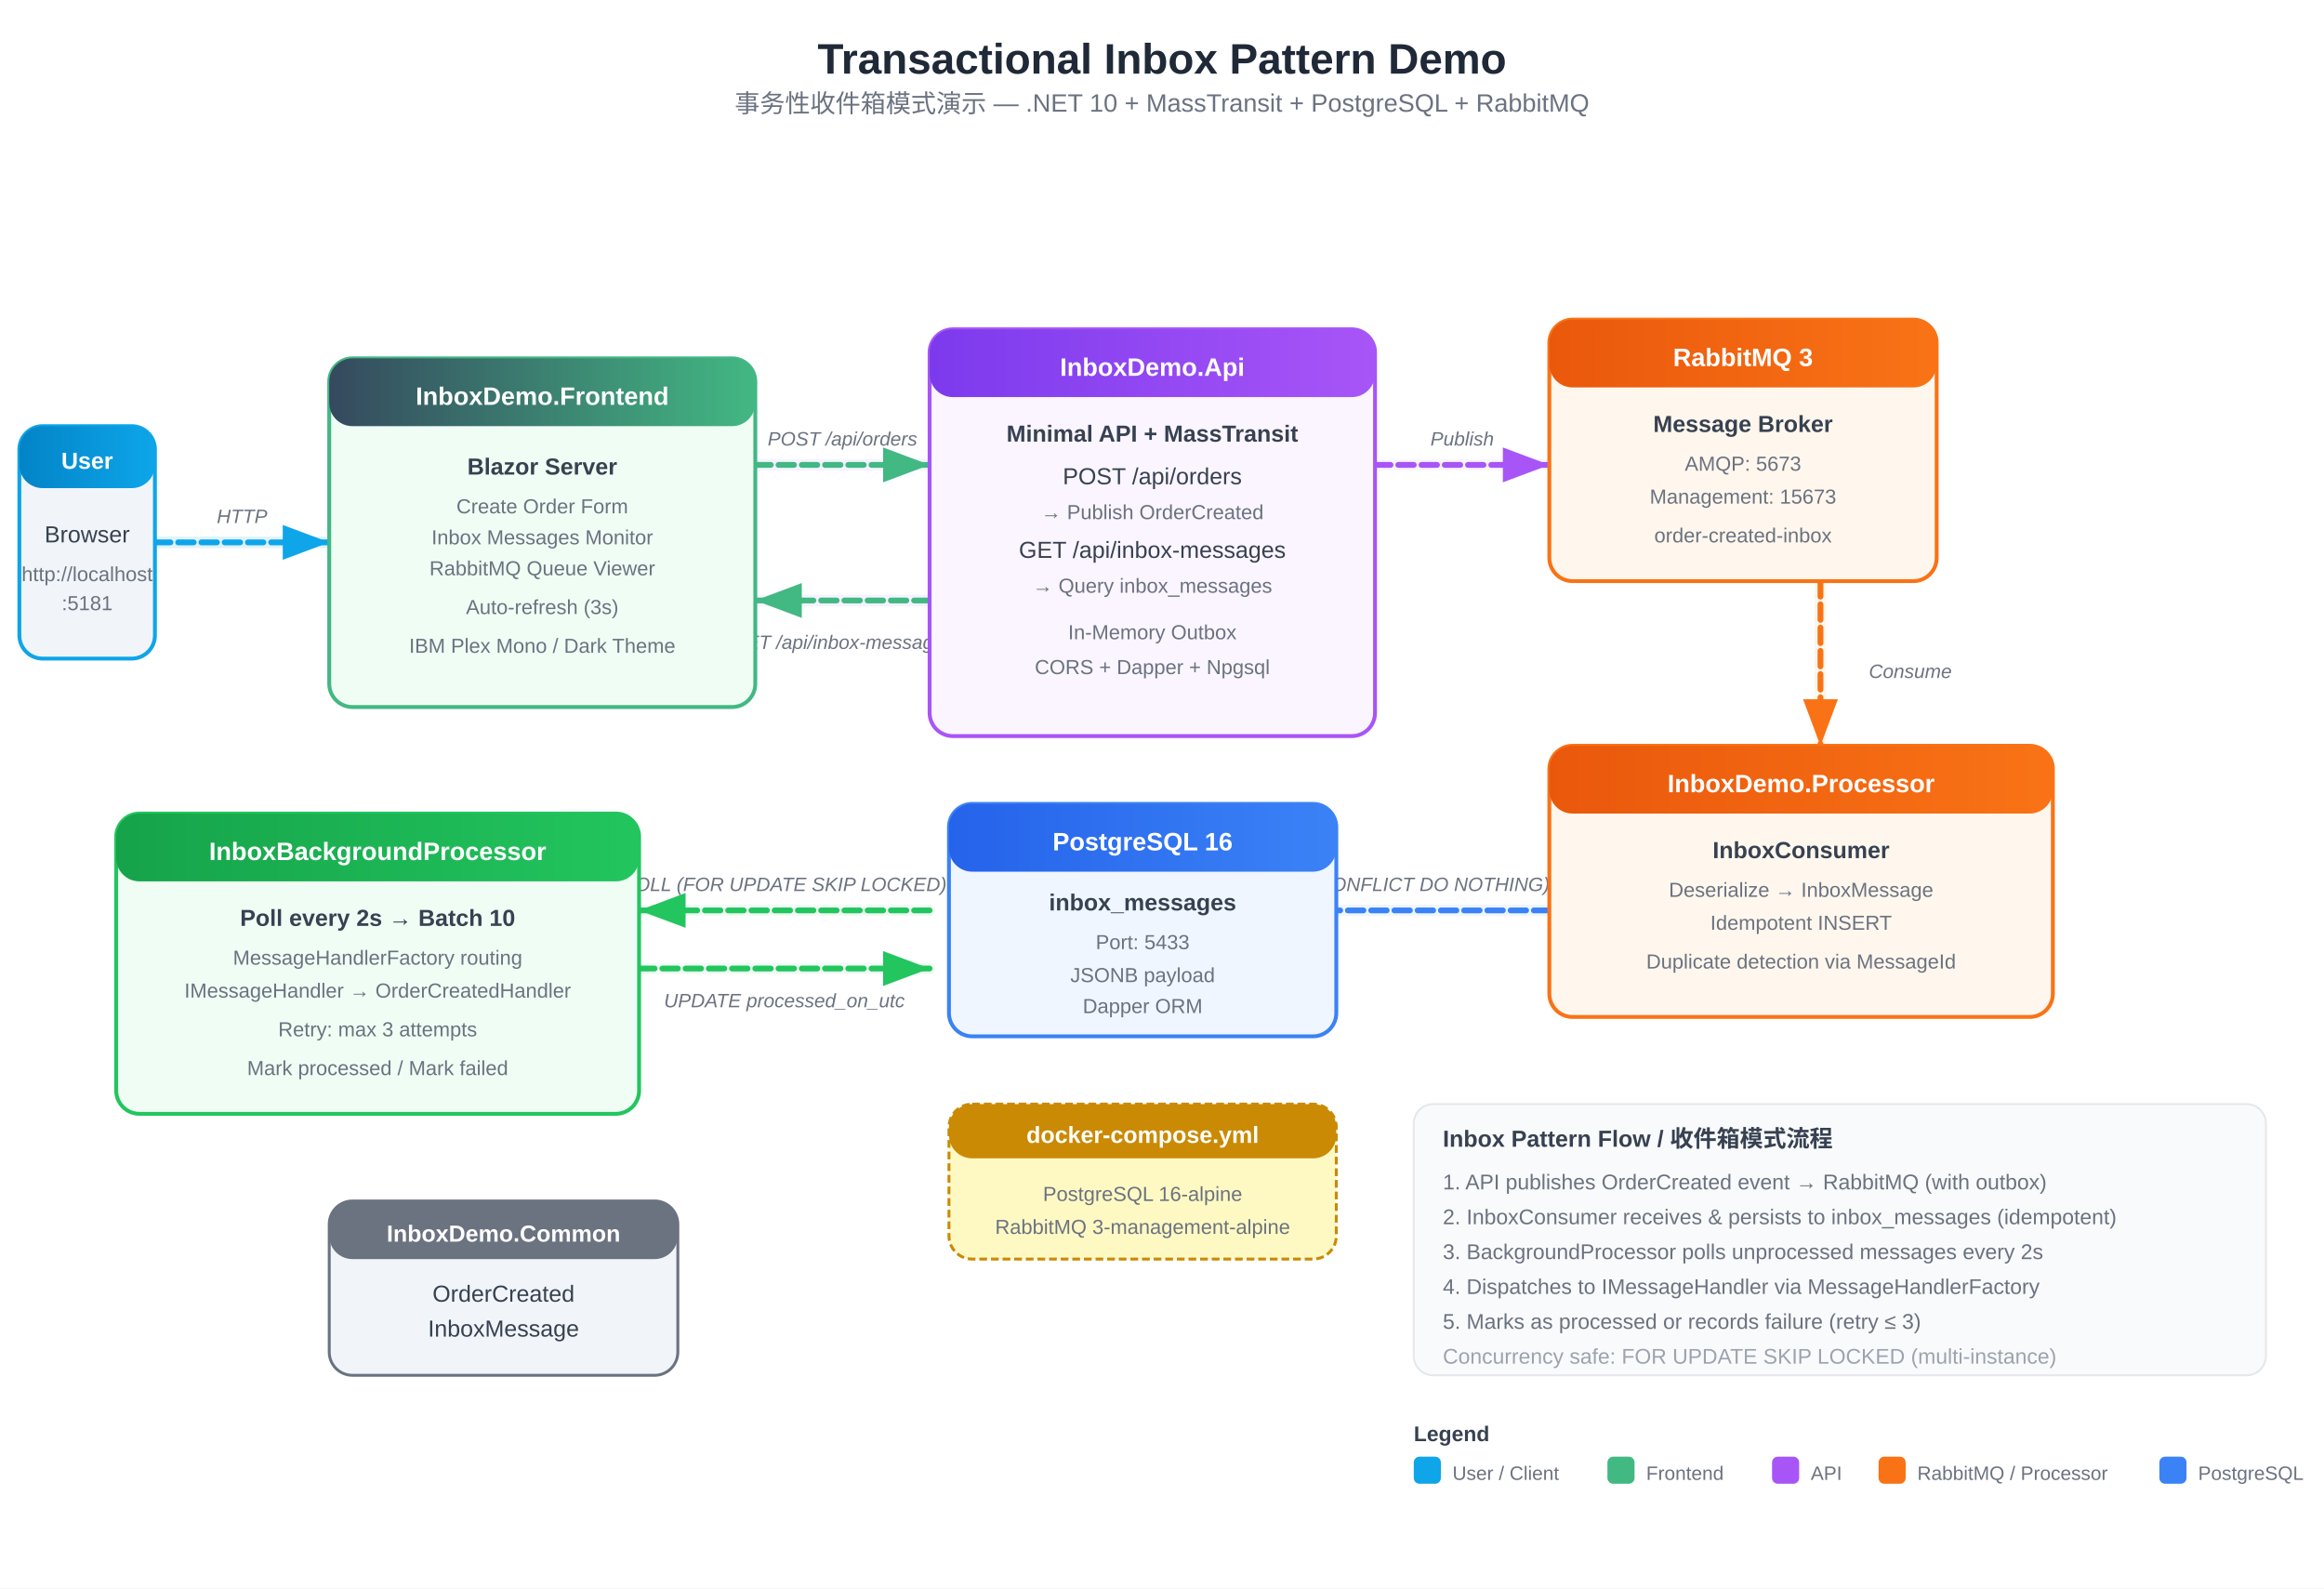
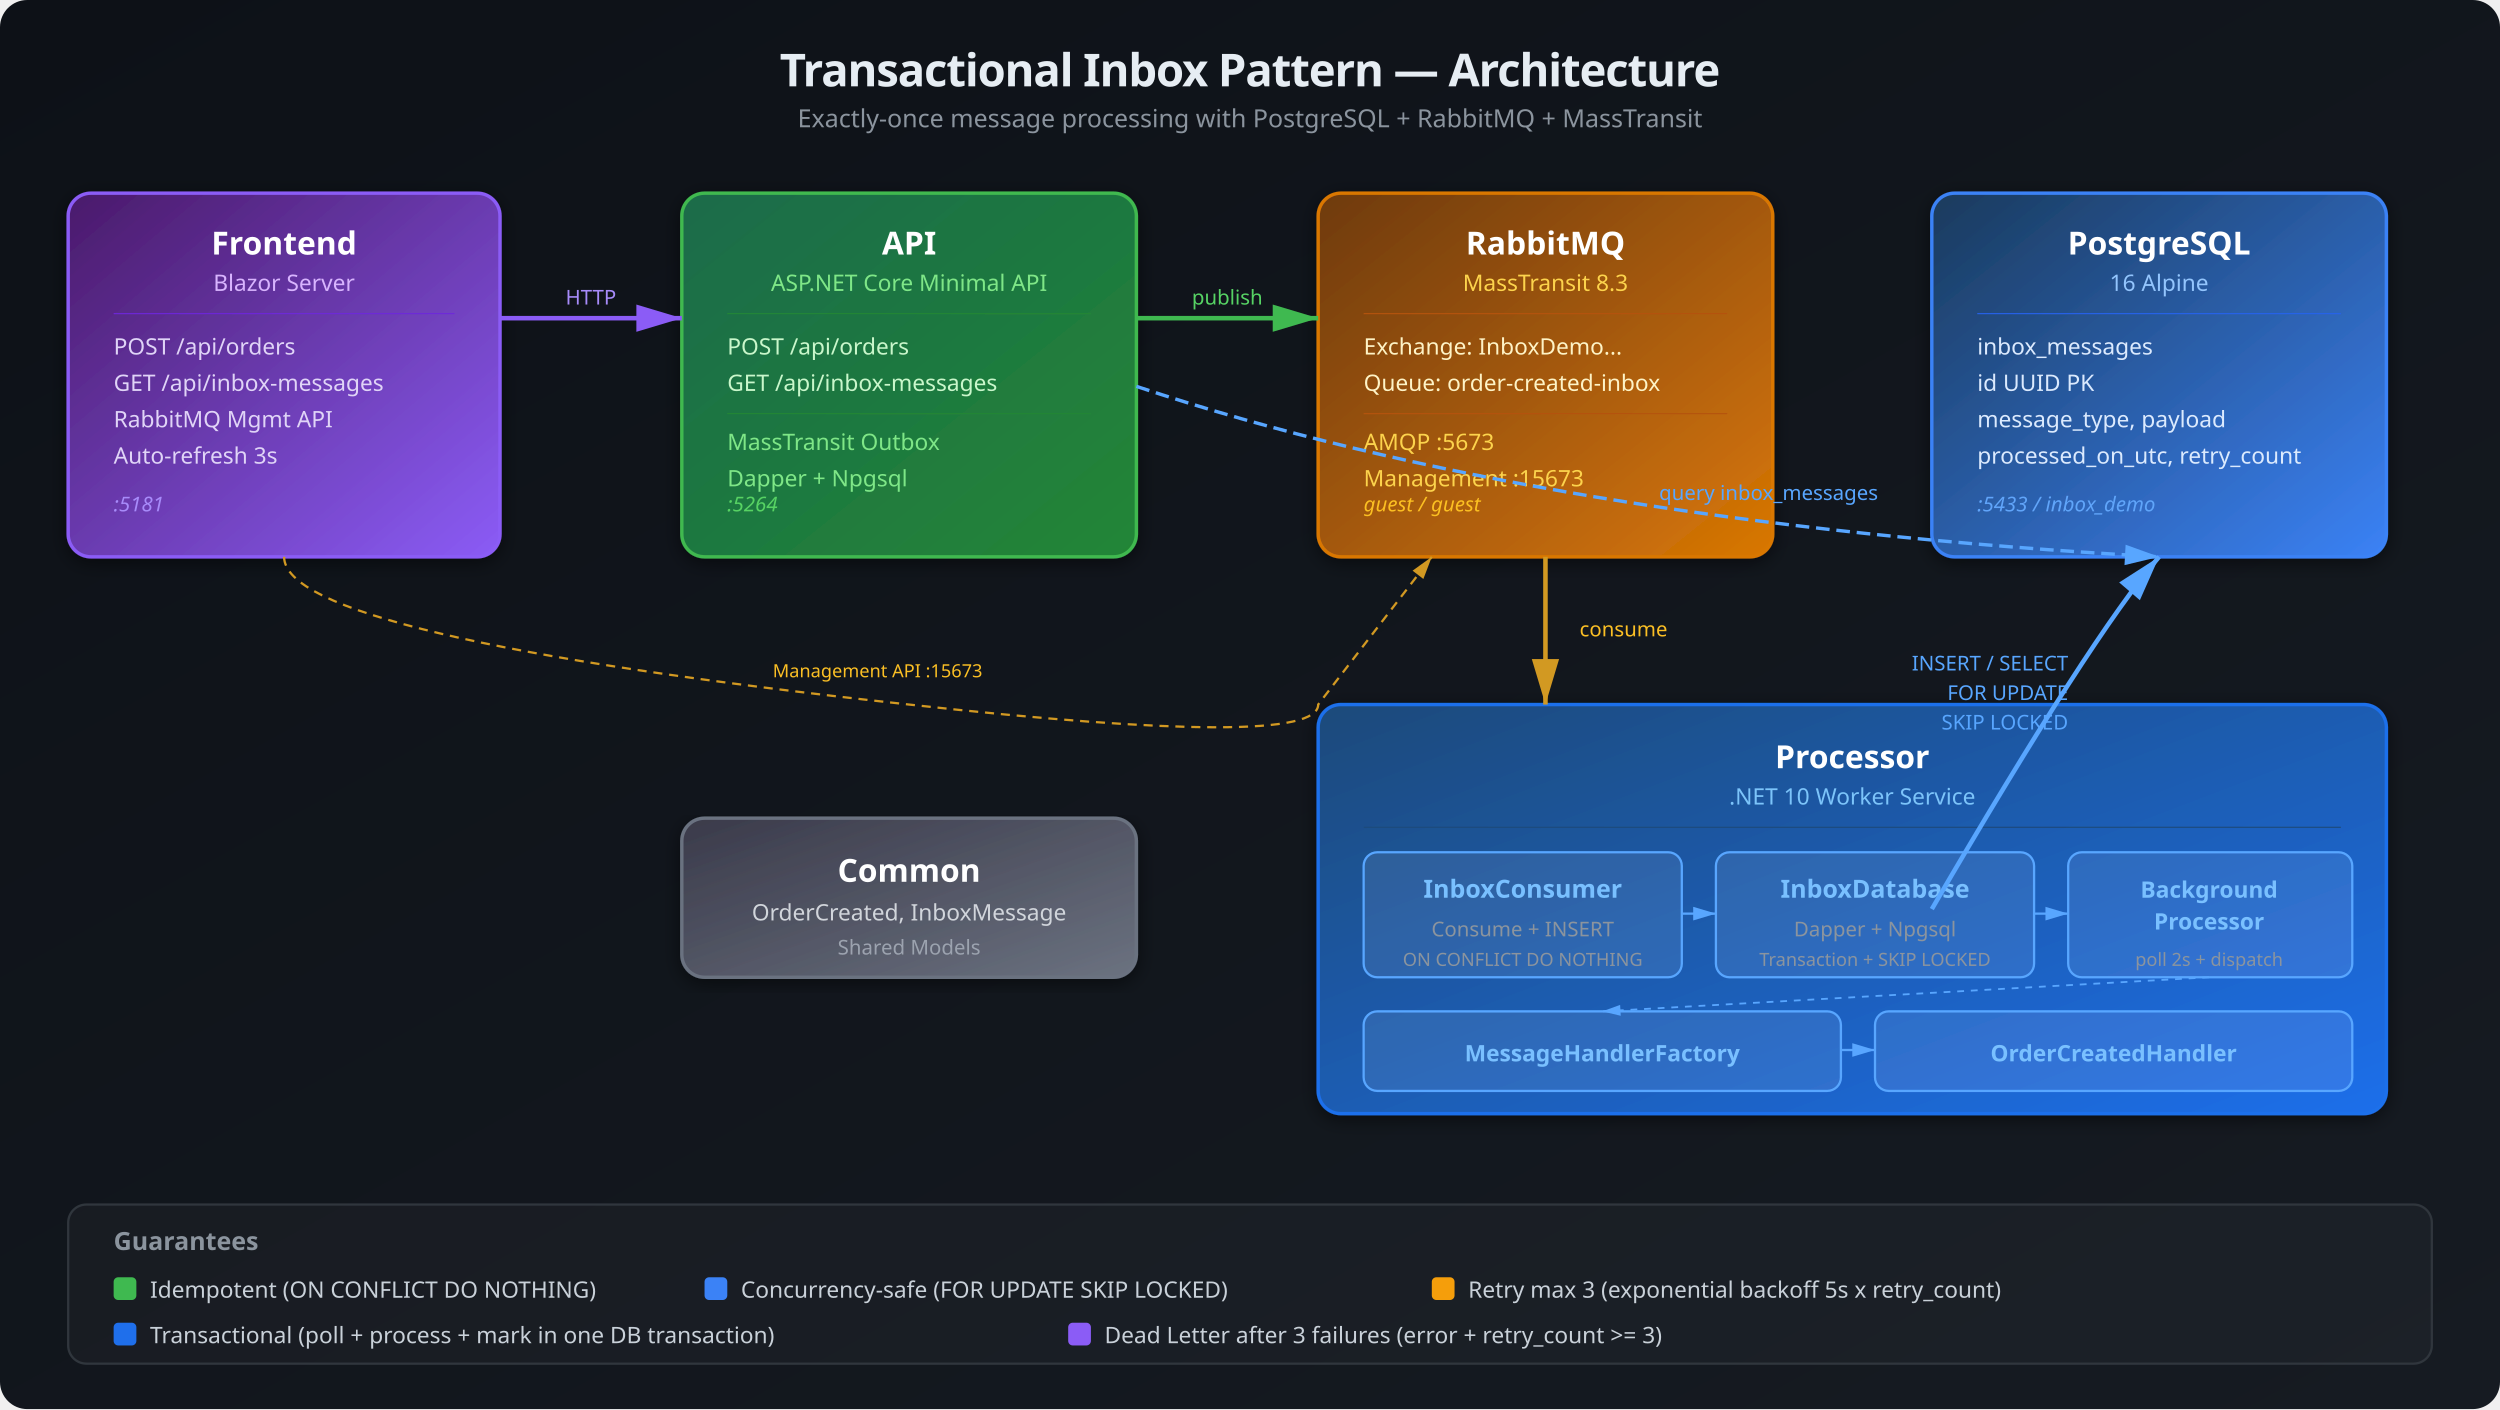
- <svg xmlns="http://www.w3.org/2000/svg" viewBox="0 0 1200 820" font-family="Arial, sans-serif">
+ <svg xmlns="http://www.w3.org/2000/svg" viewBox="0 0 1100 620" font-family="'Segoe UI', system-ui, -apple-system, sans-serif">
  <defs>
-     <linearGradient id="skyGradient" x1="0%" y1="0%" x2="100%" y2="0%">
-       <stop offset="0%" style="stop-color:#0284c7" />
-       <stop offset="100%" style="stop-color:#0ea5e9" />
+     <linearGradient id="bgGrad" x1="0" y1="0" x2="1" y2="1">
+       <stop offset="0%" stop-color="#0d1117" />
+       <stop offset="100%" stop-color="#161b22" />
    </linearGradient>
-     <linearGradient id="tealGradient" x1="0%" y1="0%" x2="100%" y2="0%">
-       <stop offset="0%" style="stop-color:#35495e" />
-       <stop offset="100%" style="stop-color:#42b883" />
+     <linearGradient id="apiGrad" x1="0" y1="0" x2="1" y2="1">
+       <stop offset="0%" stop-color="#1a6b4a" />
+       <stop offset="100%" stop-color="#238636" />
    </linearGradient>
-     <linearGradient id="purpleGradient" x1="0%" y1="0%" x2="100%" y2="0%">
-       <stop offset="0%" style="stop-color:#7c3aed" />
-       <stop offset="100%" style="stop-color:#a855f7" />
+     <linearGradient id="procGrad" x1="0" y1="0" x2="1" y2="1">
+       <stop offset="0%" stop-color="#1a4a7a" />
+       <stop offset="100%" stop-color="#1f6feb" />
    </linearGradient>
-     <linearGradient id="orangeGradient" x1="0%" y1="0%" x2="100%" y2="0%">
-       <stop offset="0%" style="stop-color:#ea580c" />
-       <stop offset="100%" style="stop-color:#f97316" />
+     <linearGradient id="mqGrad" x1="0" y1="0" x2="1" y2="1">
+       <stop offset="0%" stop-color="#6e3a0a" />
+       <stop offset="100%" stop-color="#d97706" />
    </linearGradient>
-     <linearGradient id="blueGradient" x1="0%" y1="0%" x2="100%" y2="0%">
-       <stop offset="0%" style="stop-color:#2563eb" />
-       <stop offset="100%" style="stop-color:#3b82f6" />
+     <linearGradient id="dbGrad" x1="0" y1="0" x2="1" y2="1">
+       <stop offset="0%" stop-color="#1a3a5c" />
+       <stop offset="100%" stop-color="#3b82f6" />
    </linearGradient>
-     <linearGradient id="greenGradient" x1="0%" y1="0%" x2="100%" y2="0%">
-       <stop offset="0%" style="stop-color:#16a34a" />
-       <stop offset="100%" style="stop-color:#22c55e" />
+     <linearGradient id="feGrad" x1="0" y1="0" x2="1" y2="1">
+       <stop offset="0%" stop-color="#4a1a6a" />
+       <stop offset="100%" stop-color="#8b5cf6" />
    </linearGradient>
-     <marker id="arrowSky" markerWidth="8" markerHeight="6" refX="8" refY="3" orient="auto">
-       <path d="M0,0 L8,3 L0,6" fill="#0ea5e9" />
+     <linearGradient id="commonGrad" x1="0" y1="0" x2="1" y2="1">
+       <stop offset="0%" stop-color="#3a3a4a" />
+       <stop offset="100%" stop-color="#6b7280" />
+     </linearGradient>
+     <filter id="shadow" x="-5%" y="-5%" width="110%" height="115%">
+       <feDropShadow dx="0" dy="2" stdDeviation="4" flood-color="#000" flood-opacity="0.5" />
+     </filter>
+     <marker id="arrowGreen" viewBox="0 0 10 6" refX="10" refY="3" markerWidth="10" markerHeight="6" orient="auto">
+       <path d="M0,0 L10,3 L0,6 Z" fill="#3fb950" />
    </marker>
-     <marker id="arrowPurple" markerWidth="8" markerHeight="6" refX="8" refY="3" orient="auto">
-       <path d="M0,0 L8,3 L0,6" fill="#a855f7" />
+     <marker id="arrowBlue" viewBox="0 0 10 6" refX="10" refY="3" markerWidth="10" markerHeight="6" orient="auto">
+       <path d="M0,0 L10,3 L0,6 Z" fill="#58a6ff" />
    </marker>
-     <marker id="arrowOrange" markerWidth="8" markerHeight="6" refX="8" refY="3" orient="auto">
-       <path d="M0,0 L8,3 L0,6" fill="#f97316" />
+     <marker id="arrowOrange" viewBox="0 0 10 6" refX="10" refY="3" markerWidth="10" markerHeight="6" orient="auto">
+       <path d="M0,0 L10,3 L0,6 Z" fill="#d29922" />
    </marker>
-     <marker id="arrowBlue" markerWidth="8" markerHeight="6" refX="8" refY="3" orient="auto">
-       <path d="M0,0 L8,3 L0,6" fill="#3b82f6" />
-     </marker>
-     <marker id="arrowGreen" markerWidth="8" markerHeight="6" refX="8" refY="3" orient="auto">
-       <path d="M0,0 L8,3 L0,6" fill="#22c55e" />
-     </marker>
-     <marker id="arrowTeal" markerWidth="8" markerHeight="6" refX="8" refY="3" orient="auto">
-       <path d="M0,0 L8,3 L0,6" fill="#42b883" />
+     <marker id="arrowPurple" viewBox="0 0 10 6" refX="10" refY="3" markerWidth="10" markerHeight="6" orient="auto">
+       <path d="M0,0 L10,3 L0,6 Z" fill="#8b5cf6" />
    </marker>
  </defs>
-   <style>
-     .flow-line-sky { stroke-dasharray: 8,4; animation: dash-flow-sky 0.5s linear infinite; }
-     .flow-line-purple { stroke-dasharray: 8,4; animation: dash-flow-purple 0.5s linear infinite; }
-     .flow-line-orange { stroke-dasharray: 8,4; animation: dash-flow-orange 0.5s linear infinite; }
-     .flow-line-blue { stroke-dasharray: 8,4; animation: dash-flow-blue 0.5s linear infinite; }
-     .flow-line-green { stroke-dasharray: 8,4; animation: dash-flow-green 0.5s linear infinite; }
-     .flow-line-teal { stroke-dasharray: 8,4; animation: dash-flow-teal 0.5s linear infinite; }
-     @keyframes dash-flow-sky { to { stroke-dashoffset: -12; } }
-     @keyframes dash-flow-purple { to { stroke-dashoffset: -12; } }
-     @keyframes dash-flow-orange { to { stroke-dashoffset: -12; } }
-     @keyframes dash-flow-blue { to { stroke-dashoffset: -12; } }
-     @keyframes dash-flow-green { to { stroke-dashoffset: -12; } }
-     @keyframes dash-flow-teal { to { stroke-dashoffset: -12; } }
-     .card-text { font-size: 12px; fill: #374151; }
-     .card-sub { font-size: 10.5px; fill: #6b7280; }
-     .label { font-size: 10px; fill: #6b7280; font-style: italic; }
-   </style>
-   <rect width="1200" height="820" fill="#ffffff" />
-   <text x="600" y="38" text-anchor="middle" font-size="22" font-weight="bold" fill="#1f2937">Transactional Inbox Pattern Demo</text>
-   <text x="600" y="58" text-anchor="middle" font-size="13" fill="#6b7280">事务性收件箱模式演示 — .NET 10 + MassTransit + PostgreSQL + RabbitMQ</text>
-   <path d="M 80 280 L 170 280" stroke="#e0f2fe" stroke-width="6" fill="none" stroke-linecap="round" />
-   <path d="M 80 280 L 170 280" class="flow-line-sky" stroke="#0ea5e9" stroke-width="3" fill="none" marker-end="url(#arrowSky)" stroke-linecap="round" />
-   <text x="125" y="270" class="label" text-anchor="middle">HTTP</text>
-   <path d="M 390 240 L 480 240" stroke="#f5f3ff" stroke-width="6" fill="none" stroke-linecap="round" />
-   <path d="M 390 240 L 480 240" class="flow-line-teal" stroke="#42b883" stroke-width="3" fill="none" marker-end="url(#arrowTeal)" stroke-linecap="round" />
-   <text x="435" y="230" class="label" text-anchor="middle">POST /api/orders</text>
-   <path d="M 480 310 L 390 310" stroke="#f5f3ff" stroke-width="6" fill="none" stroke-linecap="round" />
-   <path d="M 480 310 L 390 310" class="flow-line-teal" stroke="#42b883" stroke-width="3" fill="none" marker-end="url(#arrowTeal)" stroke-linecap="round" />
-   <text x="435" y="335" class="label" text-anchor="middle">GET /api/inbox-messages</text>
-   <path d="M 710 240 L 800 240" stroke="#faf5ff" stroke-width="6" fill="none" stroke-linecap="round" />
-   <path d="M 710 240 L 800 240" class="flow-line-purple" stroke="#a855f7" stroke-width="3" fill="none" marker-end="url(#arrowPurple)" stroke-linecap="round" />
-   <text x="755" y="230" class="label" text-anchor="middle">Publish</text>
-   <path d="M 940 300 L 940 385" stroke="#fff7ed" stroke-width="6" fill="none" stroke-linecap="round" />
-   <path d="M 940 300 L 940 385" class="flow-line-orange" stroke="#f97316" stroke-width="3" fill="none" marker-end="url(#arrowOrange)" stroke-linecap="round" />
-   <text x="965" y="350" class="label">Consume</text>
-   <path d="M 800 470 L 620 470" stroke="#eff6ff" stroke-width="6" fill="none" stroke-linecap="round" />
-   <path d="M 800 470 L 620 470" class="flow-line-blue" stroke="#3b82f6" stroke-width="3" fill="none" marker-end="url(#arrowBlue)" stroke-linecap="round" />
-   <text x="710" y="460" class="label" text-anchor="middle">INSERT (ON CONFLICT DO NOTHING)</text>
-   <path d="M 480 470 L 330 470" stroke="#f0fdf4" stroke-width="6" fill="none" stroke-linecap="round" />
-   <path d="M 480 470 L 330 470" class="flow-line-green" stroke="#22c55e" stroke-width="3" fill="none" marker-end="url(#arrowGreen)" stroke-linecap="round" />
-   <text x="405" y="460" class="label" text-anchor="middle">POLL (FOR UPDATE SKIP LOCKED)</text>
-   <path d="M 330 500 L 480 500" stroke="#f0fdf4" stroke-width="6" fill="none" stroke-linecap="round" />
-   <path d="M 330 500 L 480 500" class="flow-line-green" stroke="#22c55e" stroke-width="3" fill="none" marker-end="url(#arrowGreen)" stroke-linecap="round" />
-   <text x="405" y="520" class="label" text-anchor="middle">UPDATE processed_on_utc</text>
-   <g transform="translate(10, 220)">
-     <rect width="70" height="120" rx="12" fill="#f1f5f9" stroke="#0ea5e9" stroke-width="2" />
-     <rect width="70" height="32" rx="12" fill="url(#skyGradient)" />
-     <text x="35" y="22" text-anchor="middle" font-size="12" font-weight="bold" fill="#fff">User</text>
-     <text x="35" y="60" text-anchor="middle" class="card-text">Browser</text>
-     <text x="35" y="80" text-anchor="middle" class="card-sub">http://localhost</text>
-     <text x="35" y="95" text-anchor="middle" class="card-sub">:5181</text>
+   <rect width="1100" height="620" rx="12" fill="url(#bgGrad)" />
+   <text x="550" y="38" text-anchor="middle" fill="#e6edf3" font-size="20" font-weight="700" letter-spacing="-0.5">Transactional Inbox Pattern — Architecture</text>
+   <text x="550" y="56" text-anchor="middle" fill="#8b949e" font-size="11">Exactly-once message processing with PostgreSQL + RabbitMQ + MassTransit</text>
+   <g filter="url(#shadow)">
+     <rect x="30" y="85" width="190" height="160" rx="10" fill="url(#feGrad)" stroke="#8b5cf6" stroke-width="1.5" />
+     <text x="125" y="112" text-anchor="middle" fill="#fff" font-size="14" font-weight="700">Frontend</text>
+     <text x="125" y="128" text-anchor="middle" fill="#d8b4fe" font-size="10">Blazor Server</text>
+     <line x1="50" y1="138" x2="200" y2="138" stroke="#6d28d9" stroke-width="0.5" />
+     <text x="50" y="156" fill="#e0d4f7" font-size="10">POST /api/orders</text>
+     <text x="50" y="172" fill="#e0d4f7" font-size="10">GET /api/inbox-messages</text>
+     <text x="50" y="188" fill="#e0d4f7" font-size="10">RabbitMQ Mgmt API</text>
+     <text x="50" y="204" fill="#e0d4f7" font-size="10">Auto-refresh 3s</text>
+     <text x="50" y="225" fill="#a78bfa" font-size="9" font-style="italic">:5181</text>
  </g>
-   <g transform="translate(170, 185)">
-     <rect width="220" height="180" rx="12" fill="#f0fdf4" stroke="#42b883" stroke-width="2" />
-     <rect width="220" height="35" rx="12" fill="url(#tealGradient)" />
-     <text x="110" y="24" text-anchor="middle" font-size="13" font-weight="bold" fill="#fff">InboxDemo.Frontend</text>
-     <text x="110" y="60" text-anchor="middle" class="card-text" font-weight="600">Blazor Server</text>
-     <text x="110" y="80" text-anchor="middle" class="card-sub">Create Order Form</text>
-     <text x="110" y="96" text-anchor="middle" class="card-sub">Inbox Messages Monitor</text>
-     <text x="110" y="112" text-anchor="middle" class="card-sub">RabbitMQ Queue Viewer</text>
-     <text x="110" y="132" text-anchor="middle" class="card-sub">Auto-refresh (3s)</text>
-     <text x="110" y="152" text-anchor="middle" class="card-sub">IBM Plex Mono / Dark Theme</text>
+   <g filter="url(#shadow)">
+     <rect x="300" y="85" width="200" height="160" rx="10" fill="url(#apiGrad)" stroke="#3fb950" stroke-width="1.5" />
+     <text x="400" y="112" text-anchor="middle" fill="#fff" font-size="14" font-weight="700">API</text>
+     <text x="400" y="128" text-anchor="middle" fill="#7ee787" font-size="10">ASP.NET Core Minimal API</text>
+     <line x1="320" y1="138" x2="480" y2="138" stroke="#238636" stroke-width="0.5" />
+     <text x="320" y="156" fill="#c9f7cb" font-size="10">POST /api/orders</text>
+     <text x="320" y="172" fill="#c9f7cb" font-size="10">GET /api/inbox-messages</text>
+     <line x1="320" y1="182" x2="480" y2="182" stroke="#238636" stroke-width="0.5" />
+     <text x="320" y="198" fill="#7ee787" font-size="10">MassTransit Outbox</text>
+     <text x="320" y="214" fill="#7ee787" font-size="10">Dapper + Npgsql</text>
+     <text x="320" y="225" fill="#56d364" font-size="9" font-style="italic">:5264</text>
  </g>
-   <g transform="translate(480, 170)">
-     <rect width="230" height="210" rx="12" fill="#faf5ff" stroke="#a855f7" stroke-width="2" />
-     <rect width="230" height="35" rx="12" fill="url(#purpleGradient)" />
-     <text x="115" y="24" text-anchor="middle" font-size="13" font-weight="bold" fill="#fff">InboxDemo.Api</text>
-     <text x="115" y="58" text-anchor="middle" class="card-text" font-weight="600">Minimal API + MassTransit</text>
-     <text x="115" y="80" text-anchor="middle" class="card-text">POST /api/orders</text>
-     <text x="115" y="98" text-anchor="middle" class="card-sub">→ Publish OrderCreated</text>
-     <text x="115" y="118" text-anchor="middle" class="card-text">GET /api/inbox-messages</text>
-     <text x="115" y="136" text-anchor="middle" class="card-sub">→ Query inbox_messages</text>
-     <text x="115" y="160" text-anchor="middle" class="card-sub">In-Memory Outbox</text>
-     <text x="115" y="178" text-anchor="middle" class="card-sub">CORS + Dapper + Npgsql</text>
+   <g filter="url(#shadow)">
+     <rect x="580" y="85" width="200" height="160" rx="10" fill="url(#mqGrad)" stroke="#d97706" stroke-width="1.5" />
+     <text x="680" y="112" text-anchor="middle" fill="#fff" font-size="14" font-weight="700">RabbitMQ</text>
+     <text x="680" y="128" text-anchor="middle" fill="#fcd34d" font-size="10">MassTransit 8.3</text>
+     <line x1="600" y1="138" x2="760" y2="138" stroke="#b45309" stroke-width="0.5" />
+     <text x="600" y="156" fill="#fef3c7" font-size="10">Exchange: InboxDemo...</text>
+     <text x="600" y="172" fill="#fef3c7" font-size="10">Queue: order-created-inbox</text>
+     <line x1="600" y1="182" x2="760" y2="182" stroke="#b45309" stroke-width="0.5" />
+     <text x="600" y="198" fill="#fcd34d" font-size="10">AMQP :5673</text>
+     <text x="600" y="214" fill="#fcd34d" font-size="10">Management :15673</text>
+     <text x="600" y="225" fill="#fbbf24" font-size="9" font-style="italic">guest / guest</text>
  </g>
-   <g transform="translate(800, 165)">
-     <rect width="200" height="135" rx="12" fill="#fff7ed" stroke="#f97316" stroke-width="2" />
-     <rect width="200" height="35" rx="12" fill="url(#orangeGradient)" />
-     <text x="100" y="24" text-anchor="middle" font-size="13" font-weight="bold" fill="#fff">RabbitMQ 3</text>
-     <text x="100" y="58" text-anchor="middle" class="card-text" font-weight="600">Message Broker</text>
-     <text x="100" y="78" text-anchor="middle" class="card-sub">AMQP: 5673</text>
-     <text x="100" y="95" text-anchor="middle" class="card-sub">Management: 15673</text>
-     <text x="100" y="115" text-anchor="middle" class="card-sub">order-created-inbox</text>
+   <g filter="url(#shadow)">
+     <rect x="850" y="85" width="200" height="160" rx="10" fill="url(#dbGrad)" stroke="#3b82f6" stroke-width="1.5" />
+     <text x="950" y="112" text-anchor="middle" fill="#fff" font-size="14" font-weight="700">PostgreSQL</text>
+     <text x="950" y="128" text-anchor="middle" fill="#93c5fd" font-size="10">16 Alpine</text>
+     <line x1="870" y1="138" x2="1030" y2="138" stroke="#2563eb" stroke-width="0.5" />
+     <text x="870" y="156" fill="#dbeafe" font-size="10">inbox_messages</text>
+     <text x="870" y="172" fill="#dbeafe" font-size="10">  id UUID PK</text>
+     <text x="870" y="188" fill="#dbeafe" font-size="10">  message_type, payload</text>
+     <text x="870" y="204" fill="#dbeafe" font-size="10">  processed_on_utc, retry_count</text>
+     <text x="870" y="225" fill="#60a5fa" font-size="9" font-style="italic">:5433 / inbox_demo</text>
  </g>
-   <g transform="translate(800, 385)">
-     <rect width="260" height="140" rx="12" fill="#fff7ed" stroke="#f97316" stroke-width="2" />
-     <rect width="260" height="35" rx="12" fill="url(#orangeGradient)" />
-     <text x="130" y="24" text-anchor="middle" font-size="13" font-weight="bold" fill="#fff">InboxDemo.Processor</text>
-     <text x="130" y="58" text-anchor="middle" class="card-text" font-weight="600">InboxConsumer</text>
-     <text x="130" y="78" text-anchor="middle" class="card-sub">Deserialize → InboxMessage</text>
-     <text x="130" y="95" text-anchor="middle" class="card-sub">Idempotent INSERT</text>
-     <text x="130" y="115" text-anchor="middle" class="card-sub">Duplicate detection via MessageId</text>
+   <g filter="url(#shadow)">
+     <rect x="580" y="310" width="470" height="180" rx="10" fill="url(#procGrad)" stroke="#1f6feb" stroke-width="1.5" />
+     <text x="815" y="338" text-anchor="middle" fill="#fff" font-size="14" font-weight="700">Processor</text>
+     <text x="815" y="354" text-anchor="middle" fill="#7cc4fa" font-size="10">.NET 10 Worker Service</text>
+     <line x1="600" y1="364" x2="1030" y2="364" stroke="#1a4a7a" stroke-width="0.5" />
+     <rect x="600" y="375" width="140" height="55" rx="6" fill="rgba(255,255,255,0.08)" stroke="#58a6ff" stroke-width="1" />
+     <text x="670" y="395" text-anchor="middle" fill="#79c0ff" font-size="11" font-weight="600">InboxConsumer</text>
+     <text x="670" y="412" text-anchor="middle" fill="#8b949e" font-size="9">Consume + INSERT</text>
+     <text x="670" y="425" text-anchor="middle" fill="#8b949e" font-size="8">ON CONFLICT DO NOTHING</text>
+     <rect x="755" y="375" width="140" height="55" rx="6" fill="rgba(255,255,255,0.08)" stroke="#58a6ff" stroke-width="1" />
+     <text x="825" y="395" text-anchor="middle" fill="#79c0ff" font-size="11" font-weight="600">InboxDatabase</text>
+     <text x="825" y="412" text-anchor="middle" fill="#8b949e" font-size="9">Dapper + Npgsql</text>
+     <text x="825" y="425" text-anchor="middle" fill="#8b949e" font-size="8">Transaction + SKIP LOCKED</text>
+     <rect x="910" y="375" width="125" height="55" rx="6" fill="rgba(255,255,255,0.08)" stroke="#58a6ff" stroke-width="1" />
+     <text x="972" y="395" text-anchor="middle" fill="#79c0ff" font-size="10" font-weight="600">Background</text>
+     <text x="972" y="409" text-anchor="middle" fill="#79c0ff" font-size="10" font-weight="600">Processor</text>
+     <text x="972" y="425" text-anchor="middle" fill="#8b949e" font-size="8">poll 2s + dispatch</text>
+     <rect x="600" y="445" width="210" height="35" rx="6" fill="rgba(255,255,255,0.08)" stroke="#58a6ff" stroke-width="1" />
+     <text x="705" y="467" text-anchor="middle" fill="#79c0ff" font-size="10" font-weight="600">MessageHandlerFactory</text>
+     <rect x="825" y="445" width="210" height="35" rx="6" fill="rgba(255,255,255,0.08)" stroke="#58a6ff" stroke-width="1" />
+     <text x="930" y="467" text-anchor="middle" fill="#79c0ff" font-size="10" font-weight="600">OrderCreatedHandler</text>
+     <line x1="740" y1="402" x2="755" y2="402" stroke="#58a6ff" stroke-width="1" marker-end="url(#arrowBlue)" />
+     <line x1="895" y1="402" x2="910" y2="402" stroke="#58a6ff" stroke-width="1" marker-end="url(#arrowBlue)" />
+     <line x1="972" y1="430" x2="705" y2="445" stroke="#58a6ff" stroke-width="0.8" stroke-dasharray="3,3" marker-end="url(#arrowBlue)" />
+     <line x1="810" y1="462" x2="825" y2="462" stroke="#58a6ff" stroke-width="1" marker-end="url(#arrowBlue)" />
  </g>
-   <g transform="translate(490, 415)">
-     <rect width="200" height="120" rx="12" fill="#eff6ff" stroke="#3b82f6" stroke-width="2" />
-     <rect width="200" height="35" rx="12" fill="url(#blueGradient)" />
-     <text x="100" y="24" text-anchor="middle" font-size="13" font-weight="bold" fill="#fff">PostgreSQL 16</text>
-     <text x="100" y="55" text-anchor="middle" class="card-text" font-weight="600">inbox_messages</text>
-     <text x="100" y="75" text-anchor="middle" class="card-sub">Port: 5433</text>
-     <text x="100" y="92" text-anchor="middle" class="card-sub">JSONB payload</text>
-     <text x="100" y="108" text-anchor="middle" class="card-sub">Dapper ORM</text>
+   <g filter="url(#shadow)">
+     <rect x="300" y="360" width="200" height="70" rx="10" fill="url(#commonGrad)" stroke="#6b7280" stroke-width="1.5" />
+     <text x="400" y="388" text-anchor="middle" fill="#fff" font-size="14" font-weight="700">Common</text>
+     <text x="400" y="405" text-anchor="middle" fill="#d1d5db" font-size="10">OrderCreated, InboxMessage</text>
+     <text x="400" y="420" text-anchor="middle" fill="#9ca3af" font-size="9">Shared Models</text>
  </g>
-   <g transform="translate(60, 420)">
-     <rect width="270" height="155" rx="12" fill="#f0fdf4" stroke="#22c55e" stroke-width="2" />
-     <rect width="270" height="35" rx="12" fill="url(#greenGradient)" />
-     <text x="135" y="24" text-anchor="middle" font-size="13" font-weight="bold" fill="#fff">InboxBackgroundProcessor</text>
-     <text x="135" y="58" text-anchor="middle" class="card-text" font-weight="600">Poll every 2s → Batch 10</text>
-     <text x="135" y="78" text-anchor="middle" class="card-sub">MessageHandlerFactory routing</text>
-     <text x="135" y="95" text-anchor="middle" class="card-sub">IMessageHandler → OrderCreatedHandler</text>
-     <text x="135" y="115" text-anchor="middle" class="card-sub">Retry: max 3 attempts</text>
-     <text x="135" y="135" text-anchor="middle" class="card-sub">Mark processed / Mark failed</text>
-   </g>
-   <g transform="translate(170, 620)">
-     <rect width="180" height="90" rx="12" fill="#f1f5f9" stroke="#6b7280" stroke-width="1.5" />
-     <rect width="180" height="30" rx="12" fill="#6b7280" />
-     <text x="90" y="21" text-anchor="middle" font-size="12" font-weight="bold" fill="#fff">InboxDemo.Common</text>
-     <text x="90" y="52" text-anchor="middle" class="card-text">OrderCreated</text>
-     <text x="90" y="70" text-anchor="middle" class="card-text">InboxMessage</text>
-   </g>
-   <g transform="translate(490, 570)">
-     <rect width="200" height="80" rx="12" fill="#fef9c3" stroke="#ca8a04" stroke-width="1.5" stroke-dasharray="4,2" />
-     <rect width="200" height="28" rx="12" fill="#ca8a04" />
-     <text x="100" y="20" text-anchor="middle" font-size="12" font-weight="bold" fill="#fff">docker-compose.yml</text>
-     <text x="100" y="50" text-anchor="middle" class="card-sub">PostgreSQL 16-alpine</text>
-     <text x="100" y="67" text-anchor="middle" class="card-sub">RabbitMQ 3-management-alpine</text>
-   </g>
-   <g transform="translate(730, 570)">
-     <rect width="440" height="140" rx="10" fill="#f9fafb" stroke="#e5e7eb" stroke-width="1" />
-     <text x="15" y="22" font-size="12" font-weight="bold" fill="#374151">Inbox Pattern Flow / 收件箱模式流程</text>
-     <text x="15" y="44" font-size="11" fill="#6b7280">1. API publishes OrderCreated event → RabbitMQ (with outbox)</text>
-     <text x="15" y="62" font-size="11" fill="#6b7280">2. InboxConsumer receives &amp; persists to inbox_messages (idempotent)</text>
-     <text x="15" y="80" font-size="11" fill="#6b7280">3. BackgroundProcessor polls unprocessed messages every 2s</text>
-     <text x="15" y="98" font-size="11" fill="#6b7280">4. Dispatches to IMessageHandler via MessageHandlerFactory</text>
-     <text x="15" y="116" font-size="11" fill="#6b7280">5. Marks as processed or records failure (retry ≤ 3)</text>
-     <text x="15" y="134" font-size="11" fill="#9ca3af">Concurrency safe: FOR UPDATE SKIP LOCKED (multi-instance)</text>
-   </g>
-   <g transform="translate(730, 730)">
-     <text x="0" y="14" font-size="11" font-weight="bold" fill="#374151">Legend</text>
-     <rect x="0" y="22" width="14" height="14" rx="3" fill="#0ea5e9" />
-     <text x="20" y="34" font-size="10" fill="#6b7280">User / Client</text>
-     <rect x="100" y="22" width="14" height="14" rx="3" fill="#42b883" />
-     <text x="120" y="34" font-size="10" fill="#6b7280">Frontend</text>
-     <rect x="185" y="22" width="14" height="14" rx="3" fill="#a855f7" />
-     <text x="205" y="34" font-size="10" fill="#6b7280">API</text>
-     <rect x="240" y="22" width="14" height="14" rx="3" fill="#f97316" />
-     <text x="260" y="34" font-size="10" fill="#6b7280">RabbitMQ / Processor</text>
-     <rect x="385" y="22" width="14" height="14" rx="3" fill="#3b82f6" />
-     <text x="405" y="34" font-size="10" fill="#6b7280">PostgreSQL</text>
+   <line x1="220" y1="140" x2="300" y2="140" stroke="#8b5cf6" stroke-width="2" marker-end="url(#arrowPurple)" />
+   <text x="260" y="134" text-anchor="middle" fill="#a78bfa" font-size="9">HTTP</text>
+   <line x1="500" y1="140" x2="580" y2="140" stroke="#3fb950" stroke-width="2" marker-end="url(#arrowGreen)" />
+   <text x="540" y="134" text-anchor="middle" fill="#56d364" font-size="9">publish</text>
+   <path d="M 680 245 L 680 310" stroke="#d29922" stroke-width="2" fill="none" marker-end="url(#arrowOrange)" />
+   <text x="695" y="280" fill="#fbbf24" font-size="9">consume</text>
+   <path d="M 500 170 Q 680 230 950 245" stroke="#58a6ff" stroke-width="1.5" fill="none" stroke-dasharray="6,3" marker-end="url(#arrowBlue)" />
+   <text x="730" y="220" fill="#58a6ff" font-size="9">query inbox_messages</text>
+   <path d="M 850 400 Q 920 280 950 245" stroke="#58a6ff" stroke-width="2" fill="none" marker-end="url(#arrowBlue)" />
+   <text x="910" y="295" fill="#58a6ff" font-size="9" text-anchor="end">INSERT / SELECT</text>
+   <text x="910" y="308" fill="#58a6ff" font-size="9" text-anchor="end">FOR UPDATE</text>
+   <text x="910" y="321" fill="#58a6ff" font-size="9" text-anchor="end">SKIP LOCKED</text>
+   <path d="M 125 245 Q 125 280 400 310 Q 580 330 580 310 L 630 245" stroke="#d29922" stroke-width="1" fill="none" stroke-dasharray="4,3" marker-end="url(#arrowOrange)" />
+   <text x="340" y="298" fill="#fbbf24" font-size="8">Management API :15673</text>
+   <g transform="translate(30, 530)">
+     <rect width="1040" height="70" rx="8" fill="rgba(255,255,255,0.03)" stroke="#30363d" stroke-width="1" />
+     <text x="20" y="20" fill="#8b949e" font-size="11" font-weight="600">Guarantees</text>
+     <rect x="20" y="32" width="10" height="10" rx="2" fill="#3fb950" />
+     <text x="36" y="41" fill="#c9d1d9" font-size="10">Idempotent (ON CONFLICT DO NOTHING)</text>
+     <rect x="280" y="32" width="10" height="10" rx="2" fill="#3b82f6" />
+     <text x="296" y="41" fill="#c9d1d9" font-size="10">Concurrency-safe (FOR UPDATE SKIP LOCKED)</text>
+     <rect x="600" y="32" width="10" height="10" rx="2" fill="#f59e0b" />
+     <text x="616" y="41" fill="#c9d1d9" font-size="10">Retry max 3 (exponential backoff 5s x retry_count)</text>
+     <rect x="20" y="52" width="10" height="10" rx="2" fill="#1f6feb" />
+     <text x="36" y="61" fill="#c9d1d9" font-size="10">Transactional (poll + process + mark in one DB transaction)</text>
+     <rect x="440" y="52" width="10" height="10" rx="2" fill="#8b5cf6" />
+     <text x="456" y="61" fill="#c9d1d9" font-size="10">Dead Letter after 3 failures (error + retry_count &gt;= 3)</text>
  </g>
</svg>
